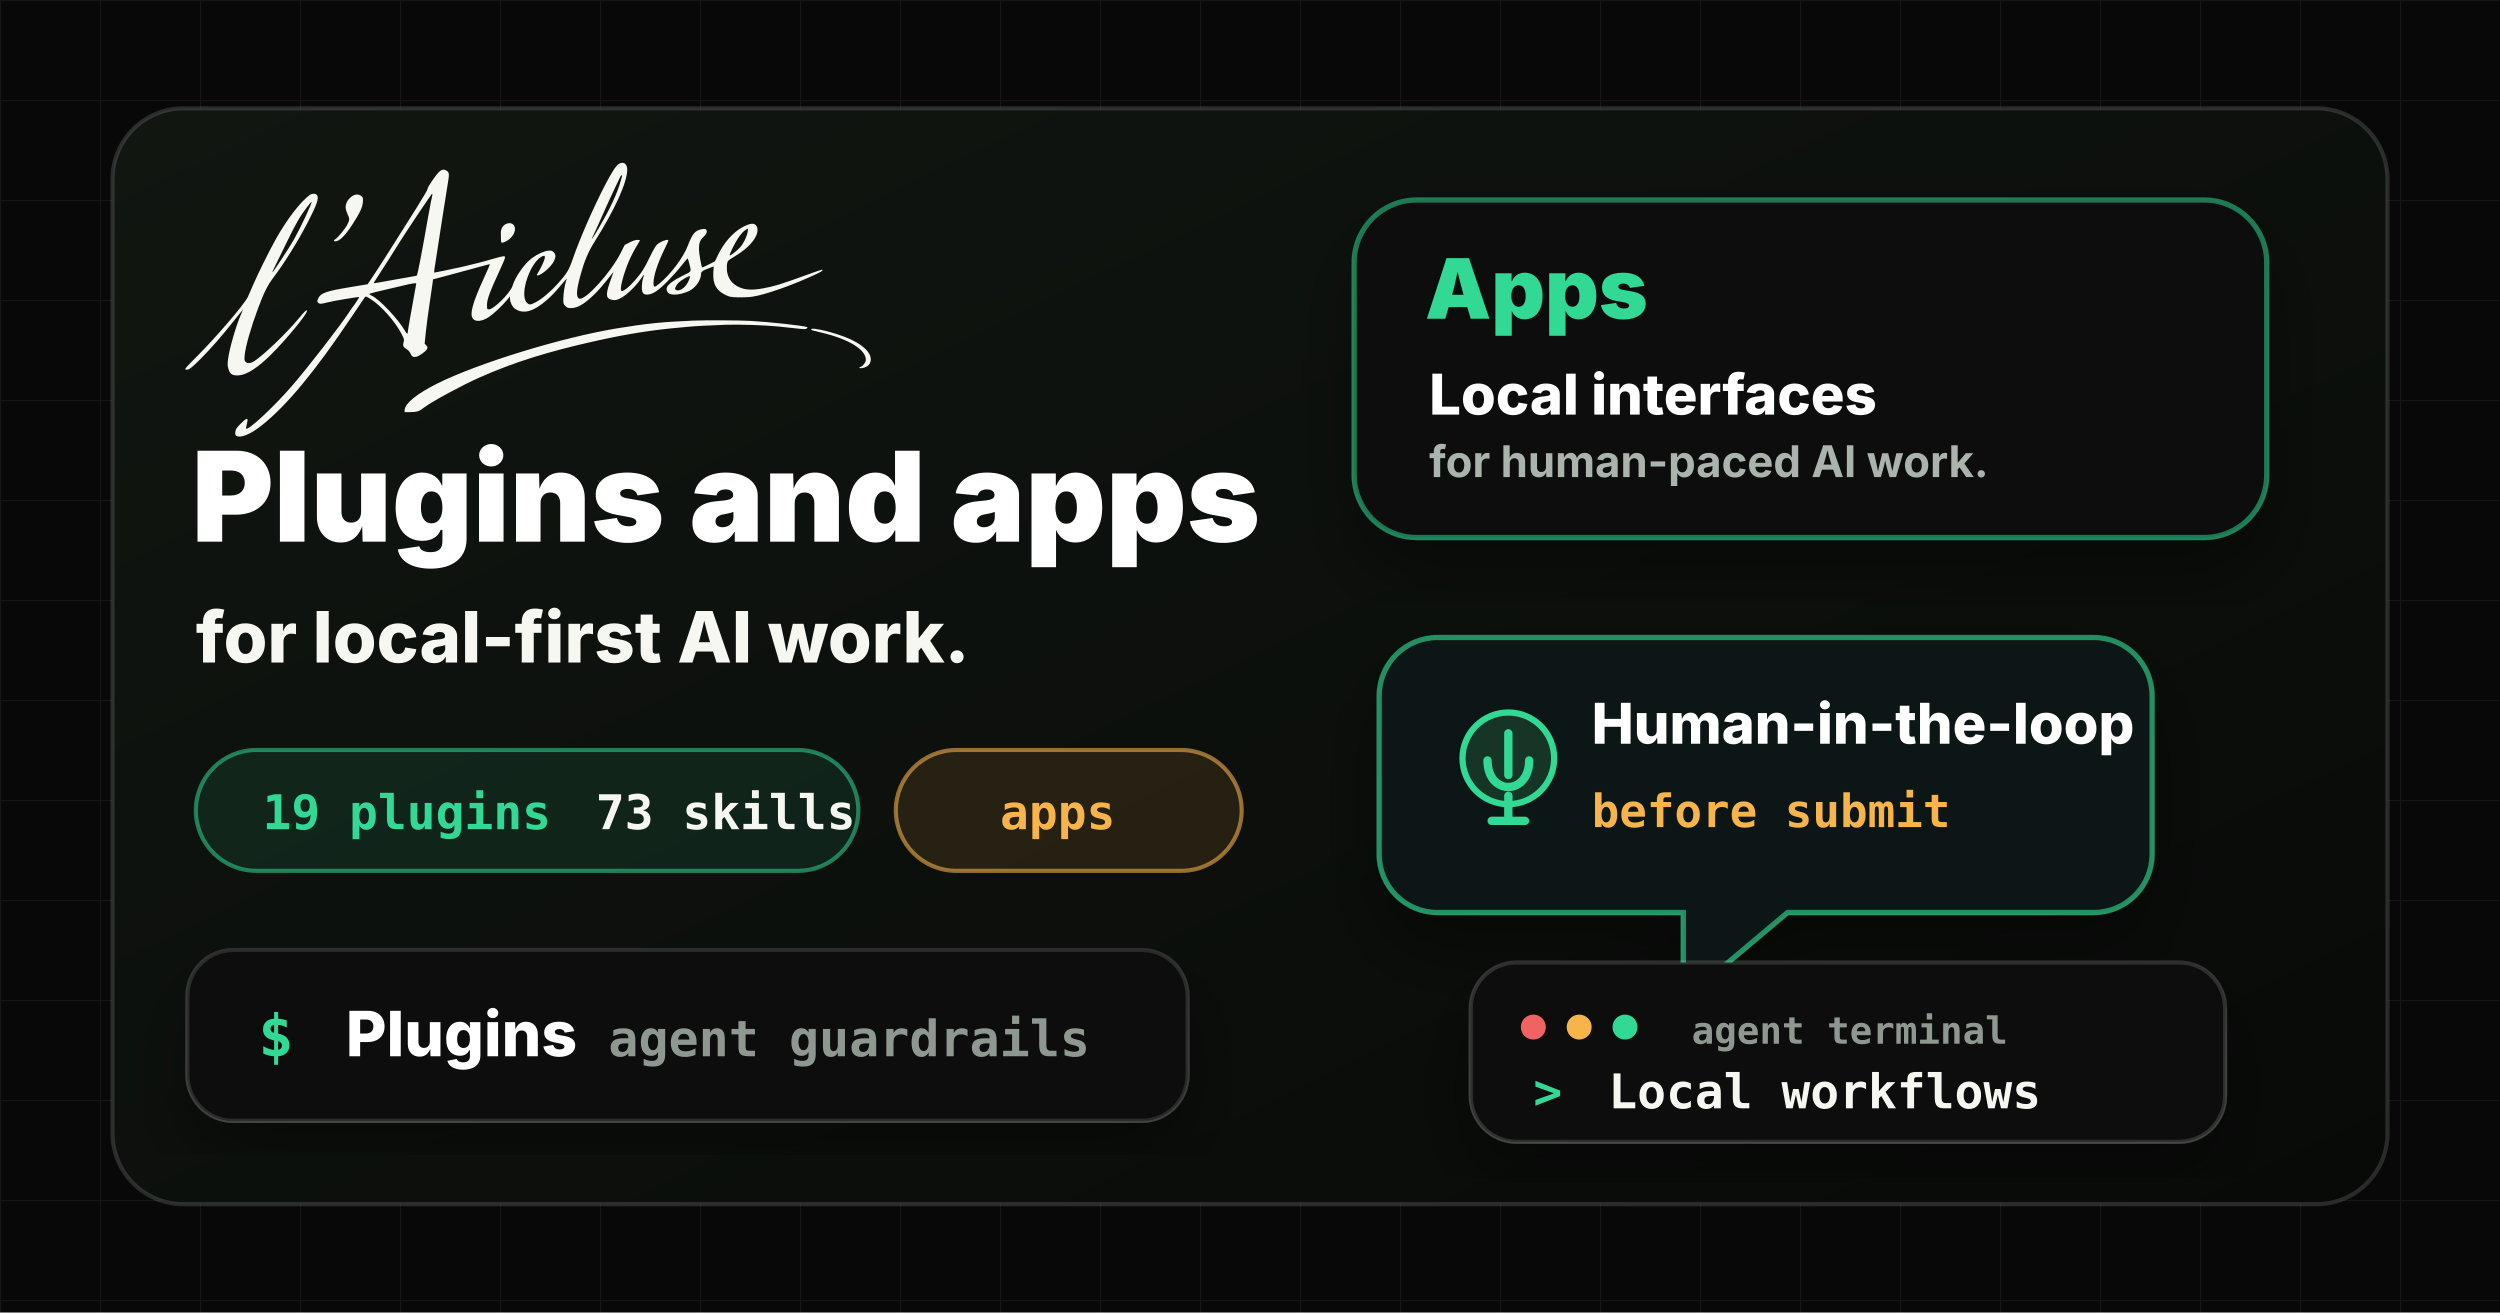
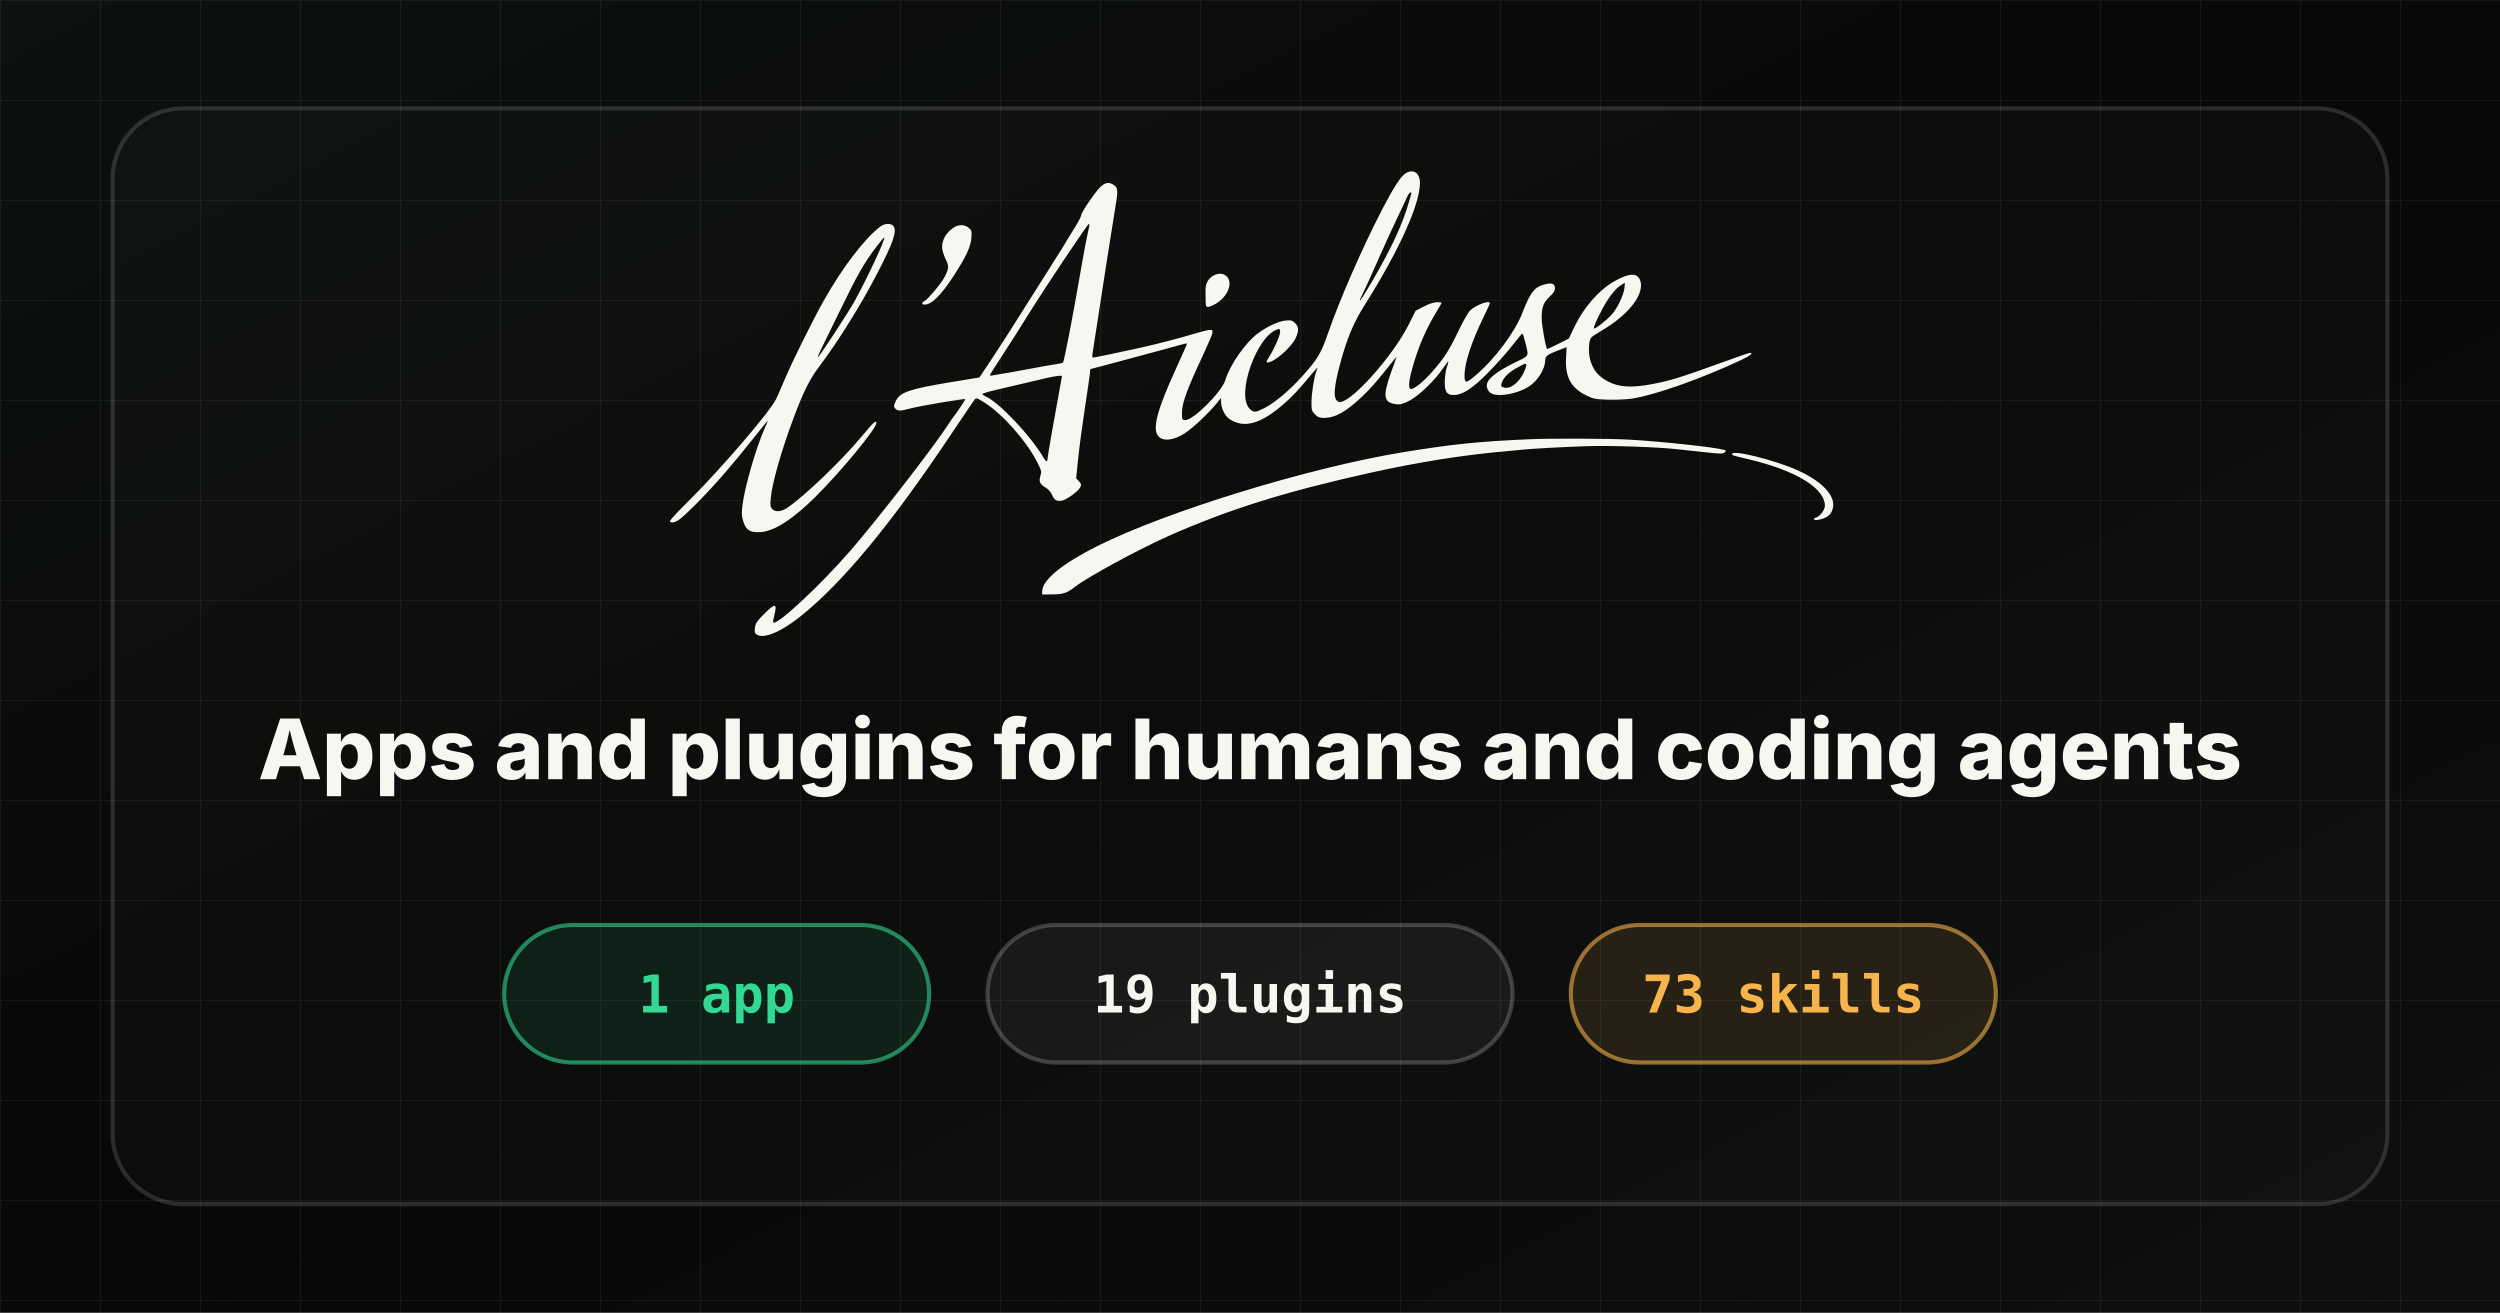
<svg xmlns="http://www.w3.org/2000/svg" width="1200" height="630" viewBox="0 0 1200 630">
  <defs>
    <pattern id="grid" width="48" height="48" patternUnits="userSpaceOnUse">
      <path d="M 48 0 L 0 0 0 48" fill="none" stroke="rgba(255,255,255,0.055)" stroke-width="1" />
    </pattern>
-     <linearGradient id="panel" x1="0%" y1="0%" x2="100%" y2="100%">
-       <stop offset="0%" stop-color="#111611" />
-       <stop offset="100%" stop-color="#080a08" />
+     <linearGradient id="fade" x1="0%" y1="0%" x2="100%" y2="100%">
+       <stop offset="0%" stop-color="#0d120e" />
+       <stop offset="50%" stop-color="#070807" />
+       <stop offset="100%" stop-color="#0d100f" />
    </linearGradient>
-     <filter id="softShadow" x="-20%" y="-20%" width="140%" height="140%">
-       <feDropShadow dx="0" dy="18" stdDeviation="18" flood-color="#000000" flood-opacity="0.36" />
-     </filter>
  </defs>
  <rect width="1200" height="630" fill="#070807" />
+   <rect width="1200" height="630" fill="url(#fade)" />
  <rect width="1200" height="630" fill="url(#grid)" />
-   <rect x="54" y="52" width="1092" height="526" rx="34" fill="url(#panel)" stroke="rgba(255,255,255,0.14)" stroke-width="2" />
-   <g transform="translate(88 78) scale(0.340909)">
+   <rect x="54" y="52" width="1092" height="526" rx="34" fill="rgba(255,255,255,0.018)" stroke="rgba(255,255,255,0.14)" stroke-width="2" />
+   <g transform="translate(320 82) scale(0.578512)">
    <path d="M 613.232 1.974 C 609.144 4.499, 603.175 13.673, 593.608 32.135 C 577.159 63.876, 558.169 107.354, 548.460 135.500 C 542.924 151.549, 540.034 156.315, 527.120 170.703 C 516.751 182.256, 504.238 192.708, 495.590 197.040 C 488.360 200.661, 486.977 200.704, 483.684 197.412 C 472.260 185.988, 489.408 137.084, 506.769 131.573 C 508.720 130.954, 509 131.222, 509 133.711 C 509 136.694, 504.099 147.714, 499.610 154.826 C 497.522 158.134, 497.297 159, 498.527 159 C 503.947 159, 517.907 146.954, 521.795 138.924 C 524.702 132.918, 524.603 129.512, 521.428 126.337 C 519.173 124.082, 518.214 123.817, 513.671 124.194 C 507.979 124.666, 498.526 128.995, 490.754 134.688 C 480.357 142.304, 467.245 161.076, 463.490 173.722 C 460.579 183.523, 436.366 207.528, 430.121 206.804 C 427.584 206.510, 427.502 206.292, 427.577 200 C 427.666 192.476, 432.070 180.543, 444.739 153.500 C 448.861 144.700, 452.458 136.263, 452.731 134.750 C 453.166 132.338, 452.913 132, 450.672 132 C 449.266 132, 443.028 133.541, 436.808 135.425 C 424.594 139.124, 407.140 143.637, 392 147.010 C 377.672 150.203, 354.630 155, 353.626 155 C 353.138 155, 353.027 153.313, 353.380 151.250 C 353.733 149.188, 355.599 137.150, 357.527 124.500 C 363.255 86.919, 368.952 50.482, 371.557 34.763 C 374.671 15.976, 374.660 14.665, 371.365 12.073 C 367.371 8.931, 363.923 9.420, 359.525 13.750 C 355.123 18.085, 344 34.517, 344 36.685 C 344 37.491, 342.195 41.155, 339.988 44.826 C 332.551 57.200, 322.478 73.441, 316.311 83 C 312.941 88.225, 303.413 103.300, 295.139 116.500 C 286.865 129.700, 275.462 147.460, 269.798 155.968 L 259.500 171.435 236.827 175.170 C 200.996 181.073, 193.383 183.692, 189.983 191.287 C 188.265 195.125, 188.242 195.610, 189.711 197.233 C 191.740 199.476, 193.741 199.435, 203 196.965 C 210.481 194.968, 247.134 188.801, 247.765 189.432 C 248.067 189.734, 239.334 202.817, 238.041 204 C 237.740 204.275, 235.741 207.200, 233.598 210.500 C 221.214 229.568, 175.867 288.056, 152.577 315 C 127.747 343.726, 91.306 377.639, 88.396 374.729 C 88.113 374.446, 88.561 371.613, 89.392 368.432 C 91.951 358.631, 89.930 358.497, 80.648 367.851 C 74.904 373.639, 73.760 375.369, 73.273 379.003 C 72.809 382.460, 73.058 383.569, 74.539 384.652 C 80.039 388.674, 94.368 382.904, 110.273 370.262 C 145.718 342.088, 185.728 293.792, 236.409 218 C 246.155 203.425, 254.763 190.721, 255.538 189.770 C 256.850 188.158, 257.392 188.318, 263.401 192.086 C 278.576 201.600, 298.457 224.036, 307.511 241.862 C 311.003 248.738, 311.173 249.479, 310.086 253.106 C 308.656 257.881, 309.609 259.982, 314.523 262.881 C 316.527 264.063, 318.710 266.456, 319.491 268.325 C 321.488 273.105, 323.392 274.360, 327.605 273.677 C 331.816 272.993, 341.623 265.921, 343.220 262.416 C 344.159 260.355, 343.978 259.605, 342.044 257.547 L 339.758 255.114 341.417 238.807 C 342.330 229.838, 344.830 211.025, 346.974 197 C 349.118 182.975, 351.013 169.927, 351.186 168.004 L 351.500 164.507 364 161.246 C 370.875 159.451, 386.625 155.215, 399 151.830 C 431.301 142.996, 431.323 142.990, 431.670 143.337 C 431.844 143.511, 427.774 152.844, 422.625 164.077 C 407.428 197.230, 403.106 212.934, 407.382 219.460 C 410.857 224.764, 420.173 224.077, 429.799 217.805 C 436.553 213.405, 448.849 201.928, 455.840 193.500 L 459.987 188.500 460.016 192 C 460.055 196.811, 463.187 203.294, 466.633 205.696 C 478.804 214.179, 493.122 210.183, 512.655 192.850 C 519.823 186.489, 523.646 182.398, 534.295 169.693 C 537.433 165.949, 540 163.107, 540 163.378 C 540 163.648, 539.514 165.137, 538.919 166.685 C 537.095 171.434, 535.003 185.130, 535.001 192.327 C 535 198.540, 535.263 199.417, 537.923 202.077 C 540.300 204.454, 541.699 205, 545.412 205 C 554.683 205, 563.371 200.134, 577.045 187.284 C 584.116 180.639, 589.313 174.637, 603.796 156.393 C 605.059 154.802, 605.841 154.028, 605.534 154.674 C 605.227 155.320, 602.911 161.816, 600.387 169.110 C 594.183 187.042, 595.071 192.138, 604.652 193.575 C 608.415 194.139, 610.074 193.747, 615.787 190.940 C 623.610 187.096, 637.044 174.304, 643.899 164.173 C 646.253 160.693, 648.344 158.011, 648.545 158.212 C 648.747 158.413, 648.189 160.586, 647.306 163.039 C 646.422 165.493, 645.655 170.715, 645.600 174.644 C 645.478 183.339, 647.211 186, 652.995 186 C 660.313 186, 668.519 180.685, 681.500 167.537 C 688.100 160.853, 697.065 150.797, 701.422 145.192 C 705.779 139.586, 709.630 135, 709.979 135 C 710.329 135, 711.351 138.037, 712.250 141.750 C 715.413 154.798, 716.468 152.806, 702.830 159.532 C 690.297 165.714, 682.526 171.486, 680.869 175.844 C 679.606 179.167, 681.356 183.386, 684.615 184.870 C 690.970 187.766, 706.033 184.906, 715.259 179.052 C 722.646 174.365, 728.746 164.684, 728.924 157.365 C 729.013 153.680, 730.642 152.435, 740.117 148.807 L 746.733 146.273 746.235 155.014 C 745.333 170.830, 750.206 180.022, 762.771 186.208 C 768.937 189.244, 770.355 189.529, 780.979 189.870 C 787.316 190.073, 796.275 189.680, 800.888 188.996 C 819.589 186.222, 857.844 172.722, 891.250 157.107 C 899.116 153.430, 902.117 151, 898.791 151 C 898.126 151, 886.314 155.102, 872.541 160.116 C 841.760 171.321, 831.750 174.380, 817 177.089 C 800.381 180.141, 790.327 179.536, 781.333 174.944 C 773.332 170.858, 768.771 165.461, 766.386 157.255 C 764.575 151.027, 764.943 140.979, 767.075 138.409 C 767.767 137.576, 771.521 135.044, 775.417 132.782 C 798.590 119.333, 812.151 101.478, 807.553 90.473 C 805.047 84.474, 798.569 84.795, 786.500 91.516 C 773.672 98.659, 760.801 113.385, 752.902 129.953 L 748.500 139.188 739.646 143.656 C 734.776 146.114, 730.668 147.984, 730.517 147.812 C 729.288 146.411, 726 127.822, 726 122.275 C 726 113.063, 727.385 109.334, 732.637 104.409 C 735.566 101.663, 737 99.484, 737 97.781 C 737 93.756, 734.996 92.768, 729.384 94.026 C 720.222 96.079, 716.755 100.326, 710.049 117.717 C 703.774 133.989, 686.692 156.745, 670.698 170.141 C 663.089 176.514, 662 176.454, 662 169.660 C 662 159.412, 667.915 141.446, 678.146 120.617 C 680.816 115.181, 683 110.343, 683 109.867 C 683 107.043, 671.483 111.234, 666.668 115.809 C 665.111 117.289, 660.778 124.866, 657.040 132.648 C 649.008 149.366, 645.379 155.038, 635.442 166.404 C 628.037 174.874, 620.536 181, 617.570 181 C 615.236 181, 615.559 175.110, 618.474 164.500 C 623.394 146.589, 629.914 131.345, 639.013 116.479 C 641.206 112.896, 643 109.748, 643 109.482 C 643 109.217, 641.246 109, 639.103 109 C 636.601 109, 632.735 110.271, 628.309 112.548 L 621.412 116.095 615.820 127.298 C 602.220 154.543, 565.783 194.817, 557.582 191.670 C 552.675 189.787, 553.190 180.323, 559.429 157.732 C 564.844 138.125, 570.184 125.570, 579.182 111.297 C 607.783 65.926, 625 27.843, 625 9.951 C 625 1.815, 619.513 -1.904, 613.232 1.974 M 614.616 21.250 C 613.840 23.038, 609.957 31.250, 605.987 39.500 C 602.017 47.750, 594.753 63.659, 589.846 74.854 C 584.939 86.049, 579.561 97.907, 577.896 101.205 C 571.959 112.967, 575.927 107.830, 585.525 91.329 C 601.863 63.240, 610.637 44.254, 616.089 25.190 C 618.332 17.345, 618.248 18, 617.013 18 C 616.471 18, 615.392 19.462, 614.616 21.250 M 177.385 46.163 C 164.511 55.816, 146.109 79.815, 130.737 107 C 121.470 123.388, 104.117 158.352, 97.975 173.012 C 95.097 179.880, 91.841 187.300, 90.739 189.500 C 85.345 200.273, 46.311 245.824, 19.398 272.751 C 3.079 289.078, 1.401 291.062, 3.471 291.582 C 7.281 292.538, 11.284 289.632, 24.595 276.244 C 39.137 261.619, 54.371 244.159, 71.822 222.118 C 78.520 213.657, 84 206.958, 84 207.229 C 84 207.501, 82.706 210.598, 81.125 214.112 C 74.373 229.112, 64.795 262.214, 62.951 276.916 C 62.094 283.751, 62.189 286.138, 63.496 290.634 C 65.638 298.004, 69.097 300.243, 77.598 299.767 C 89.228 299.114, 104.591 289.238, 124.001 269.937 C 144.828 249.226, 173.983 213.837, 173.996 209.250 C 174.005 206.437, 171.652 208.560, 162.360 219.750 C 145.336 240.253, 113.929 270.401, 99.973 279.637 C 95.068 282.883, 90.314 283.314, 87.747 280.747 C 85.963 278.963, 85.802 277.906, 86.356 271.615 C 87.440 259.323, 95.154 232.157, 105.131 205.500 C 113.622 182.812, 118.578 172.932, 127.205 161.500 C 142.573 141.132, 161.111 111.326, 174.784 85 C 187.856 59.831, 191.209 50.170, 188.309 46.030 C 186.401 43.307, 181.108 43.371, 177.385 46.163 M 329.341 74.261 C 318.254 90.893, 306.834 108.325, 303.964 113 C 296.621 124.959, 282.693 146.888, 275.801 157.342 C 272.595 162.206, 269.476 167.110, 268.871 168.240 C 267.837 170.173, 267.972 170.254, 271.136 169.603 C 272.986 169.222, 276.300 168.664, 278.500 168.364 C 280.700 168.063, 290.375 166.326, 300 164.502 C 309.625 162.679, 319.772 160.890, 322.548 160.527 C 325.324 160.165, 328.118 159.545, 328.756 159.151 C 329.769 158.525, 336.642 122.852, 344.583 77 C 345.964 69.025, 347.769 59.350, 348.593 55.500 C 349.418 51.650, 350.305 47.487, 350.565 46.250 C 350.825 45.013, 350.692 44.005, 350.269 44.011 C 349.846 44.018, 340.429 57.630, 329.341 74.261 M 238.500 46.871 C 231.894 50.973, 228.080 57.637, 228.590 64.183 C 228.749 66.208, 230.062 70.368, 231.508 73.426 C 234.344 79.421, 234.279 80.640, 230.737 87.830 C 228.300 92.775, 216.999 106.395, 214.001 108 C 211.408 109.387, 211.434 111, 214.050 111 C 219.766 111, 227.679 103.215, 237.862 87.572 C 248.452 71.302, 252.343 62.978, 252.814 55.582 C 253.187 49.717, 253.036 49.174, 250.472 47.156 C 247.106 44.509, 242.481 44.398, 238.500 46.871 M 174.030 62.961 C 164.049 76.073, 158.384 85.953, 144.769 114 C 137.693 128.575, 130.341 143.603, 128.430 147.395 C 126.520 151.187, 125.144 154.477, 125.373 154.706 C 125.980 155.314, 149.768 119.056, 155.687 108.500 C 165.867 90.347, 181.737 56.404, 180.584 55.251 C 180.370 55.037, 177.421 58.506, 174.030 62.961 M 454.034 86.711 C 449.311 89.149, 446.896 93.639, 447.075 99.651 C 447.155 102.318, 447.227 106.412, 447.236 108.750 C 447.253 113.390, 448.016 113.815, 452.703 111.794 C 460.822 108.293, 467 100.453, 467 93.651 C 467 86.752, 460.595 83.324, 454.034 86.711 M 790.100 96.043 C 787.647 97.820, 783.707 102.499, 780.629 107.293 C 775.288 115.610, 768.485 129.818, 769.404 130.738 C 770.205 131.538, 779.308 124.475, 783.911 119.481 C 788.663 114.325, 793.798 103.753, 794.682 97.304 C 795.006 94.937, 795.053 93, 794.786 93 C 794.519 93, 792.410 94.369, 790.100 96.043 M 706 163.127 C 698.920 167.128, 695.114 170.656, 693.303 174.895 C 692.107 177.694, 692.084 178.438, 693.176 179.130 C 698.916 182.769, 708.505 175.352, 712.415 164.250 C 714.258 159.014, 713.509 158.883, 706 163.127 M 316.500 171.610 C 313.200 172.374, 303.975 174.538, 296 176.420 C 288.025 178.301, 277.113 180.865, 271.750 182.117 C 266.387 183.369, 262 184.765, 262 185.218 C 262 185.672, 263.238 186.579, 264.750 187.235 C 275.709 191.987, 302.259 220.049, 312.543 237.750 C 314.680 241.427, 316 241.925, 316 239.052 C 316 237.280, 320.884 209.137, 325.979 181.557 C 327.090 175.539, 328 170.476, 328 170.307 C 328 169.636, 322.181 170.295, 316.500 171.610 M 717 222.662 C 674.043 224.490, 651.770 226.768, 610.500 233.552 C 532.695 246.343, 414.458 282.684, 357.166 311.417 C 328.778 325.654, 312.061 339.179, 311.648 348.242 L 311.500 351.500 320 351.449 C 329.052 351.394, 332.136 350.347, 339 344.998 C 349.328 336.950, 392.043 313.770, 416.500 302.943 C 466.337 280.879, 513.166 266.205, 583.621 250.574 C 624.445 241.517, 662.168 235.562, 698 232.520 C 702.125 232.170, 707.075 231.699, 709 231.474 C 716.395 230.609, 744.353 229.061, 763.500 228.457 C 783.388 227.829, 820.621 229.083, 838.263 230.975 C 843.343 231.520, 853.992 232.665, 861.926 233.521 C 874.755 234.903, 876.519 234.909, 877.854 233.575 C 879.136 232.292, 879.147 232.009, 877.928 231.634 C 870.792 229.439, 826.265 224.602, 798.639 223.022 C 782.829 222.117, 734.774 221.906, 717 222.662 M 884 234.933 C 884 236.052, 884.603 236.244, 898 239.397 C 936.811 248.528, 961 263.309, 961 277.891 C 961 281.158, 957.071 286.525, 953.956 287.514 C 950.369 288.652, 951.779 290.264, 955.715 289.526 C 961.192 288.498, 964.773 286.339, 966.483 283.033 C 972.080 272.209, 961.397 258.966, 938.738 248.640 C 920.080 240.137, 884 231.102, 884 234.933" fill="#f7f7f2" fill-rule="evenodd" />
  </g>
-   <text x="92" y="260" font-family="Inter, -apple-system, 'Segoe UI', Roboto, sans-serif" font-size="60" font-weight="850" fill="#ffffff">Plugins and apps</text>
-   <text x="94" y="318" font-family="Inter, -apple-system, 'Segoe UI', Roboto, sans-serif" font-size="34" font-weight="760" fill="#f7f7f2">for local-first AI work.</text>
+   <text x="600" y="374" text-anchor="middle" font-family="Inter, -apple-system, 'Segoe UI', Roboto, sans-serif" font-size="40" font-weight="760" fill="#f7f7f2">Apps and plugins for humans and coding agents</text>
  <g>
-     <rect x="94" y="360" width="318" height="58" rx="29" fill="rgba(49,217,148,0.10)" stroke="rgba(49,217,148,0.54)" stroke-width="2" />
-     <text x="126" y="398" font-family="'SFMono-Regular', Menlo, Consolas, monospace" font-size="23" font-weight="850" fill="#31d994">19 plugins</text>
-     <text x="286" y="398" font-family="'SFMono-Regular', Menlo, Consolas, monospace" font-size="23" font-weight="850" fill="#f7f7f2">73 skills</text>
-   </g>
-   <g>
-     <rect x="430" y="360" width="166" height="58" rx="29" fill="rgba(246,180,75,0.11)" stroke="rgba(246,180,75,0.58)" stroke-width="2" />
-     <text x="480" y="398" font-family="'SFMono-Regular', Menlo, Consolas, monospace" font-size="23" font-weight="850" fill="#f6b44b">apps</text>
-   </g>
-   <g filter="url(#softShadow)">
-     <rect x="90" y="456" width="480" height="82" rx="22" fill="#090d0a" stroke="rgba(255,255,255,0.13)" stroke-width="2" />
-     <text x="124" y="507" font-family="'SFMono-Regular', Menlo, Consolas, monospace" font-size="28" font-weight="850" fill="#31d994">$</text>
-     <text x="166" y="507" font-family="Inter, -apple-system, 'Segoe UI', Roboto, sans-serif" font-size="30" font-weight="820" fill="#ffffff">Plugins</text>
-     <text x="292" y="507" font-family="'SFMono-Regular', Menlo, Consolas, monospace" font-size="24" font-weight="760" fill="#8f9890">agent guardrails</text>
-   </g>
-   <g filter="url(#softShadow)">
-     <rect x="650" y="96" width="438" height="162" rx="30" fill="#0a100d" stroke="rgba(49,217,148,0.52)" stroke-width="2.5" />
-     <text x="684" y="153" font-family="Inter, -apple-system, 'Segoe UI', Roboto, sans-serif" font-size="40" font-weight="850" fill="#31d994">Apps</text>
-     <text x="686" y="199" font-family="Inter, -apple-system, 'Segoe UI', Roboto, sans-serif" font-size="27" font-weight="760" fill="#ffffff">Local interfaces</text>
-     <text x="686" y="229" font-family="Inter, -apple-system, 'Segoe UI', Roboto, sans-serif" font-size="21" font-weight="680" fill="#aab3ac">for human-paced AI work.</text>
-   </g>
-   <g filter="url(#softShadow)">
-     <path d="M690 306 h315 a28 28 0 0 1 28 28 v76 a28 28 0 0 1 -28 28 h-147 l-50 42 v-42 h-118 a28 28 0 0 1 -28 -28 v-76 a28 28 0 0 1 28 -28 z" fill="#0f1713" stroke="rgba(49,217,148,0.62)" stroke-width="2.5" />
-     <circle cx="724" cy="364" r="22" fill="rgba(49,217,148,0.16)" stroke="#31d994" stroke-width="3" />
-     <path d="M724 352 v20 M714 365 c0 17 20 17 20 0 M724 382 v12 M716 394 h16" fill="none" stroke="#31d994" stroke-width="4" stroke-linecap="round" />
-     <text x="764" y="357" font-family="Inter, -apple-system, 'Segoe UI', Roboto, sans-serif" font-size="27" font-weight="820" fill="#ffffff">Human-in-the-loop</text>
-     <text x="764" y="397" font-family="'SFMono-Regular', Menlo, Consolas, monospace" font-size="22" font-weight="850" fill="#f6b44b">before submit</text>
-   </g>
-   <g filter="url(#softShadow)">
-     <rect x="706" y="462" width="362" height="86" rx="22" fill="#080a08" stroke="rgba(255,255,255,0.15)" stroke-width="2" />
-     <circle cx="736" cy="493" r="6" fill="#f06464" />
-     <circle cx="758" cy="493" r="6" fill="#f6b44b" />
-     <circle cx="780" cy="493" r="6" fill="#31d994" />
-     <text x="812" y="501" font-family="'SFMono-Regular', Menlo, Consolas, monospace" font-size="18" font-weight="800" fill="#8f9890">agent terminal</text>
-     <text x="736" y="532" font-family="'SFMono-Regular', Menlo, Consolas, monospace" font-size="23" font-weight="850" fill="#31d994">&gt;</text>
-     <text x="772" y="532" font-family="'SFMono-Regular', Menlo, Consolas, monospace" font-size="23" font-weight="740" fill="#f7f7f2">Local workflows</text>
+     <rect x="242" y="444" width="204" height="66" rx="33" fill="rgba(49,217,148,0.10)" stroke="rgba(49,217,148,0.58)" stroke-width="2" />
+     <text x="344" y="486" text-anchor="middle" font-family="'SFMono-Regular', Menlo, Consolas, monospace" font-size="25" font-weight="850" fill="#31d994">1 app</text>
+     <rect x="474" y="444" width="252" height="66" rx="33" fill="rgba(247,247,242,0.055)" stroke="rgba(255,255,255,0.20)" stroke-width="2" />
+     <text x="600" y="486" text-anchor="middle" font-family="'SFMono-Regular', Menlo, Consolas, monospace" font-size="25" font-weight="850" fill="#f7f7f2">19 plugins</text>
+     <rect x="754" y="444" width="204" height="66" rx="33" fill="rgba(246,180,75,0.11)" stroke="rgba(246,180,75,0.58)" stroke-width="2" />
+     <text x="856" y="486" text-anchor="middle" font-family="'SFMono-Regular', Menlo, Consolas, monospace" font-size="25" font-weight="850" fill="#f6b44b">73 skills</text>
  </g>
</svg>
